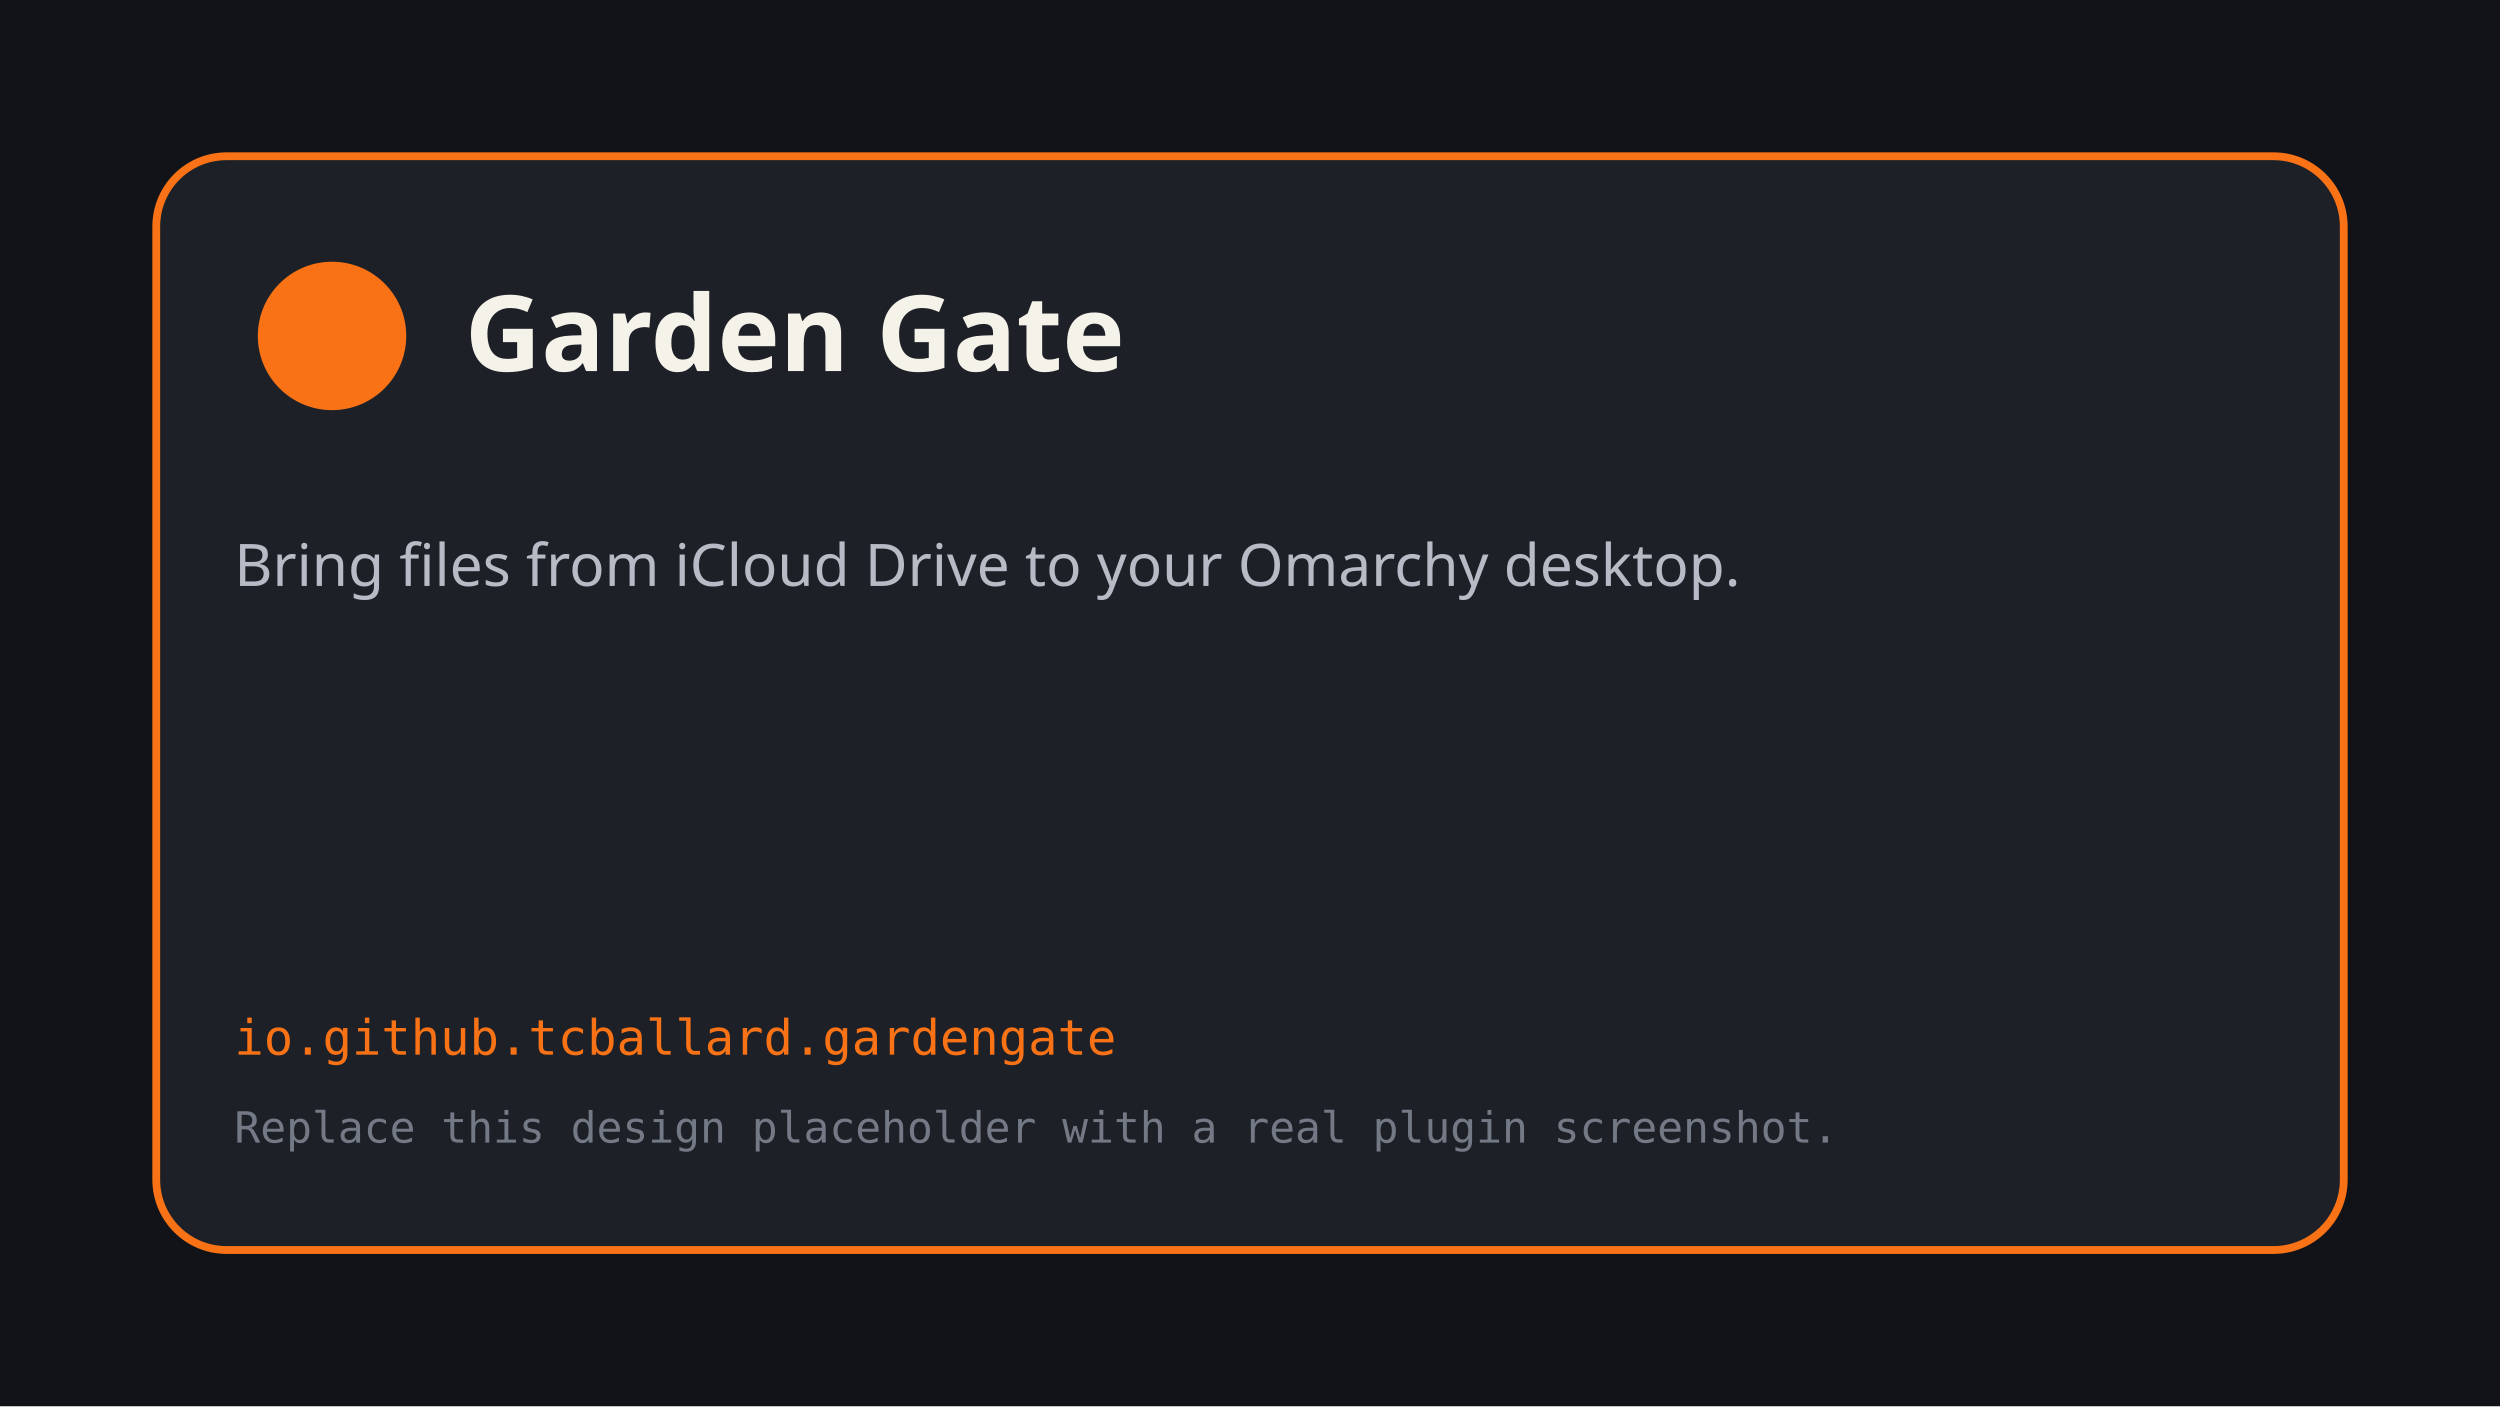
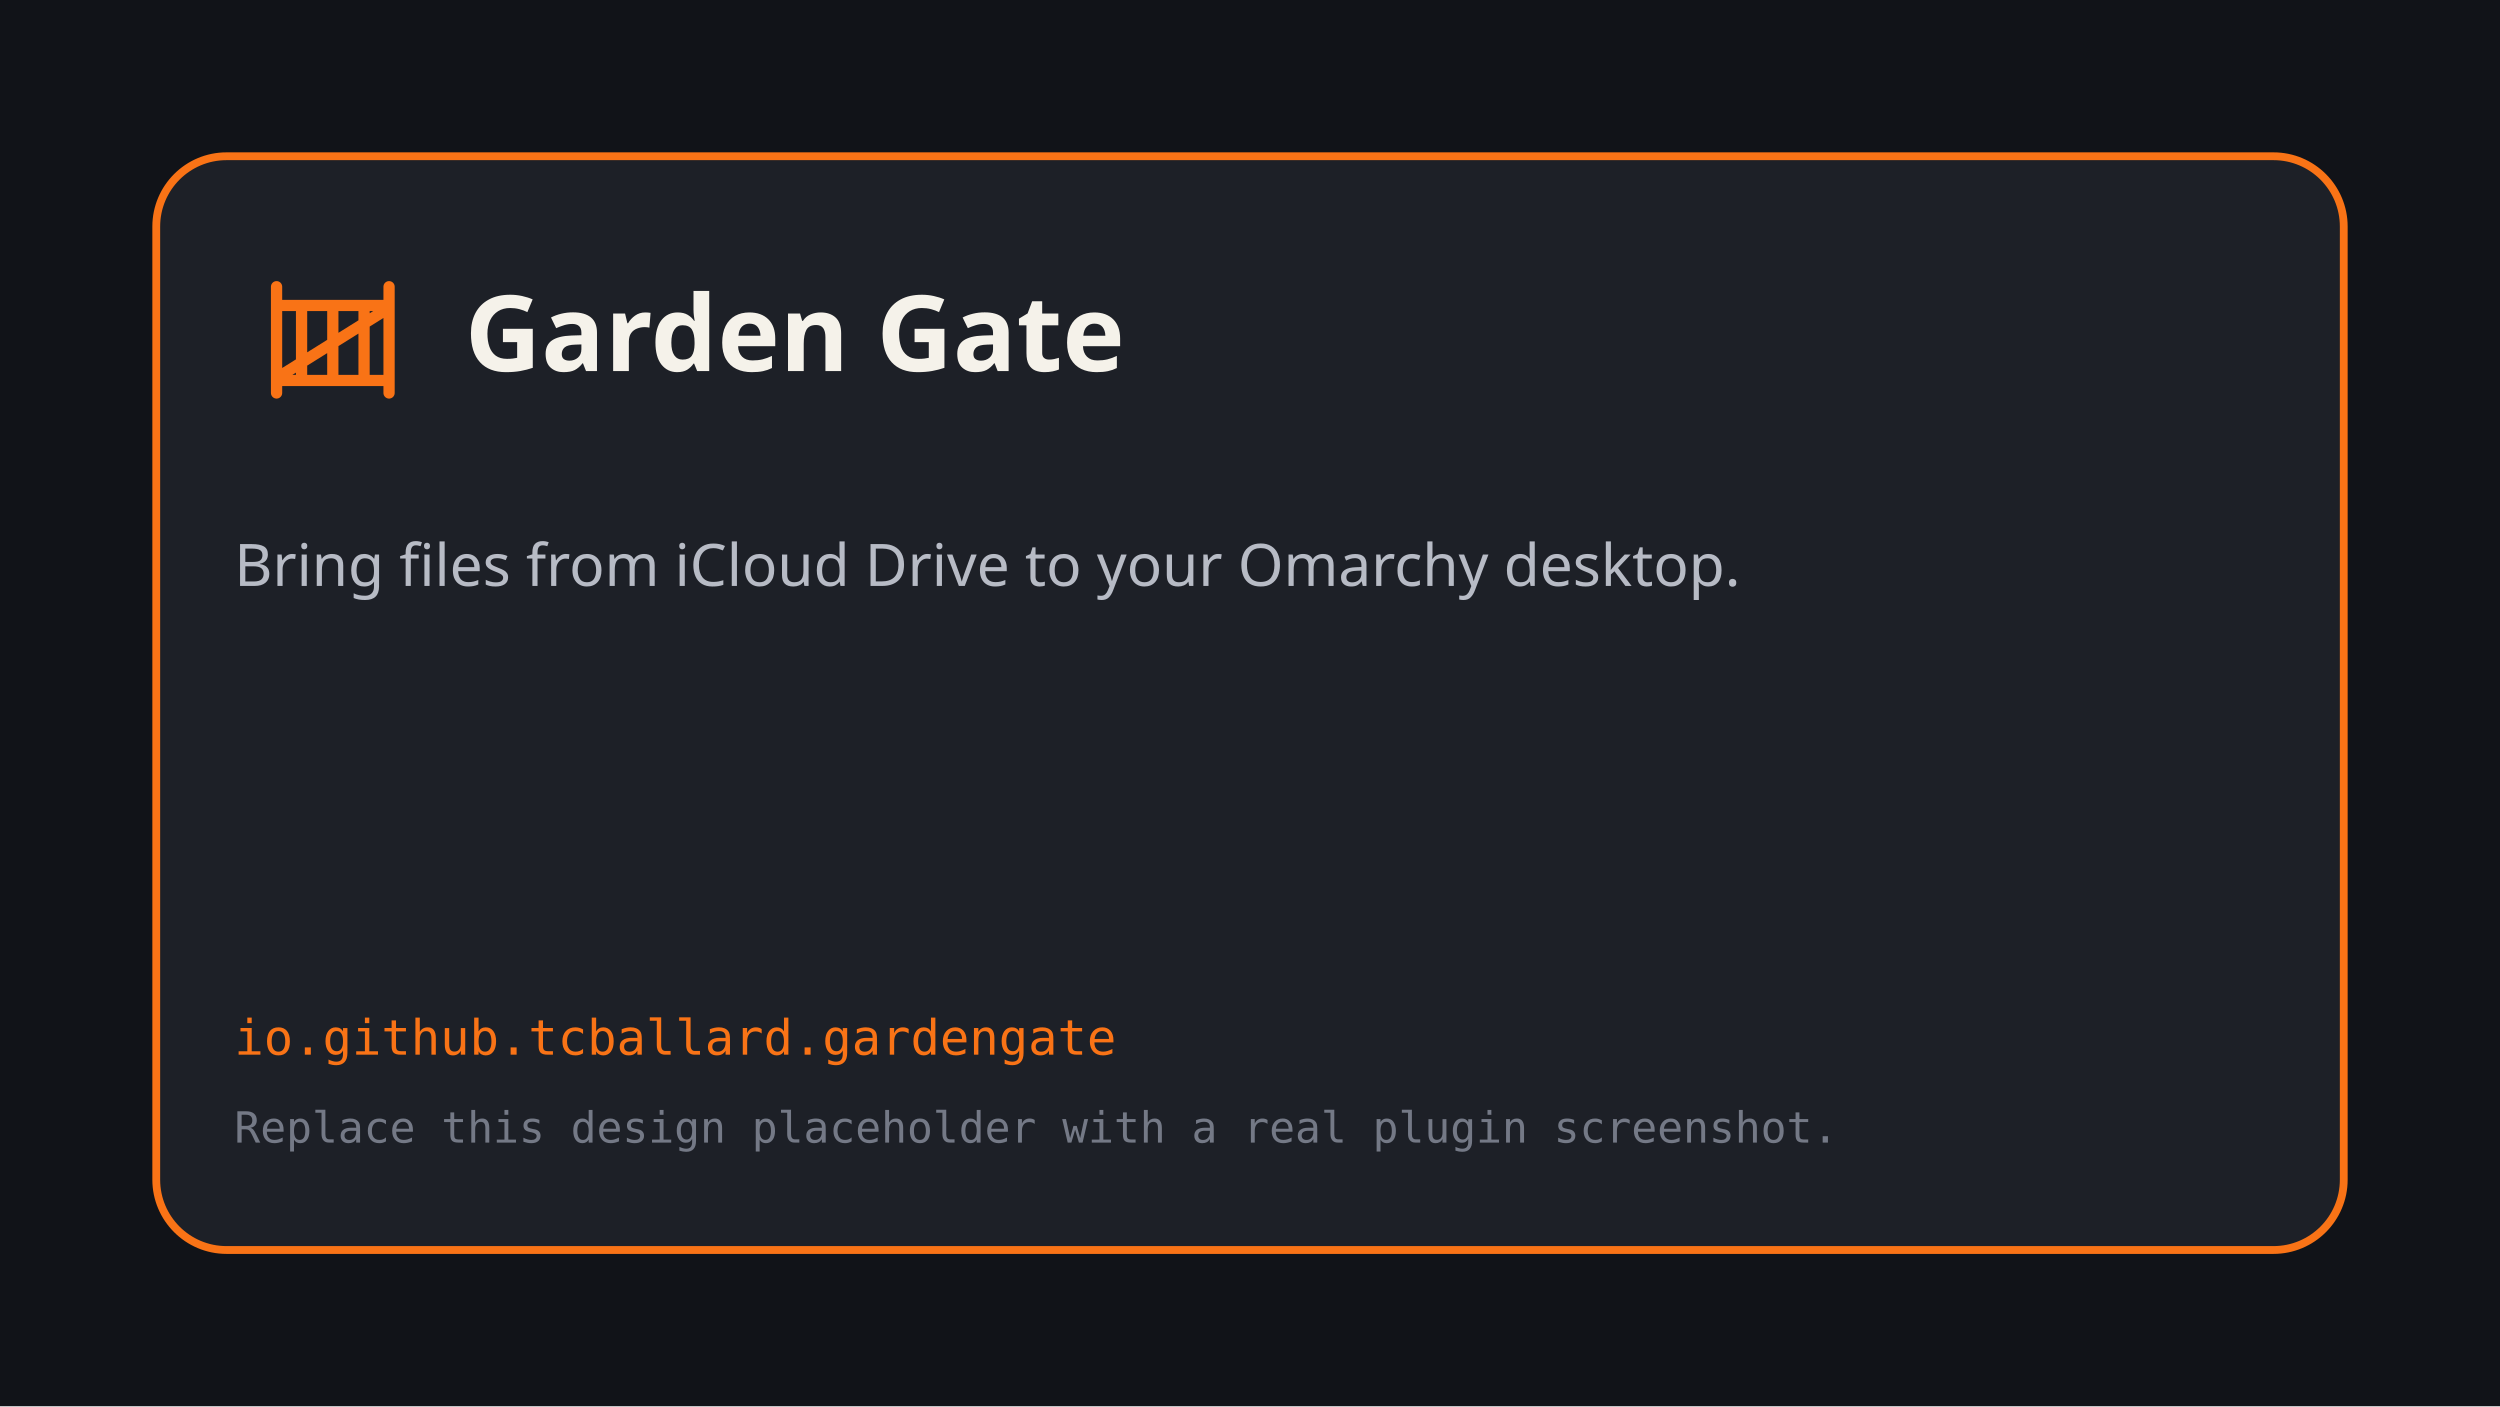
<svg xmlns="http://www.w3.org/2000/svg" width="1280" height="720" viewBox="0 0 1280 720">
  <rect width="1280" height="720" fill="#111318" />
  <rect x="80" y="80" width="1120" height="560" rx="36" fill="#1d2027" stroke="#f97316" stroke-width="4" />
-   <circle cx="170" cy="172" r="38" fill="#f97316" />
+   <g transform="translate(132 134) scale(3.2)" fill="none" stroke="#f97316" stroke-width="1.8" stroke-linecap="round" stroke-linejoin="round">
+     <path d="M3 21V4 M21 21V4 M3 7H21 M3 19H21 M7 7V19 M12 7V19 M17 7V19 M4 18L20 8" />
+   </g>
  <text x="238" y="190" fill="#f5f2ea" font-family="sans-serif" font-size="54" font-weight="700">Garden Gate</text>
  <text x="120" y="300" fill="#b7bbc5" font-family="sans-serif" font-size="30">Bring files from iCloud Drive to your Omarchy desktop.</text>
  <text x="120" y="540" fill="#f97316" font-family="monospace" font-size="25">io.github.tcballard.gardengate</text>
  <text x="120" y="585" fill="#747986" font-family="monospace" font-size="22">Replace this design placeholder with a real plugin screenshot.</text>
</svg>
